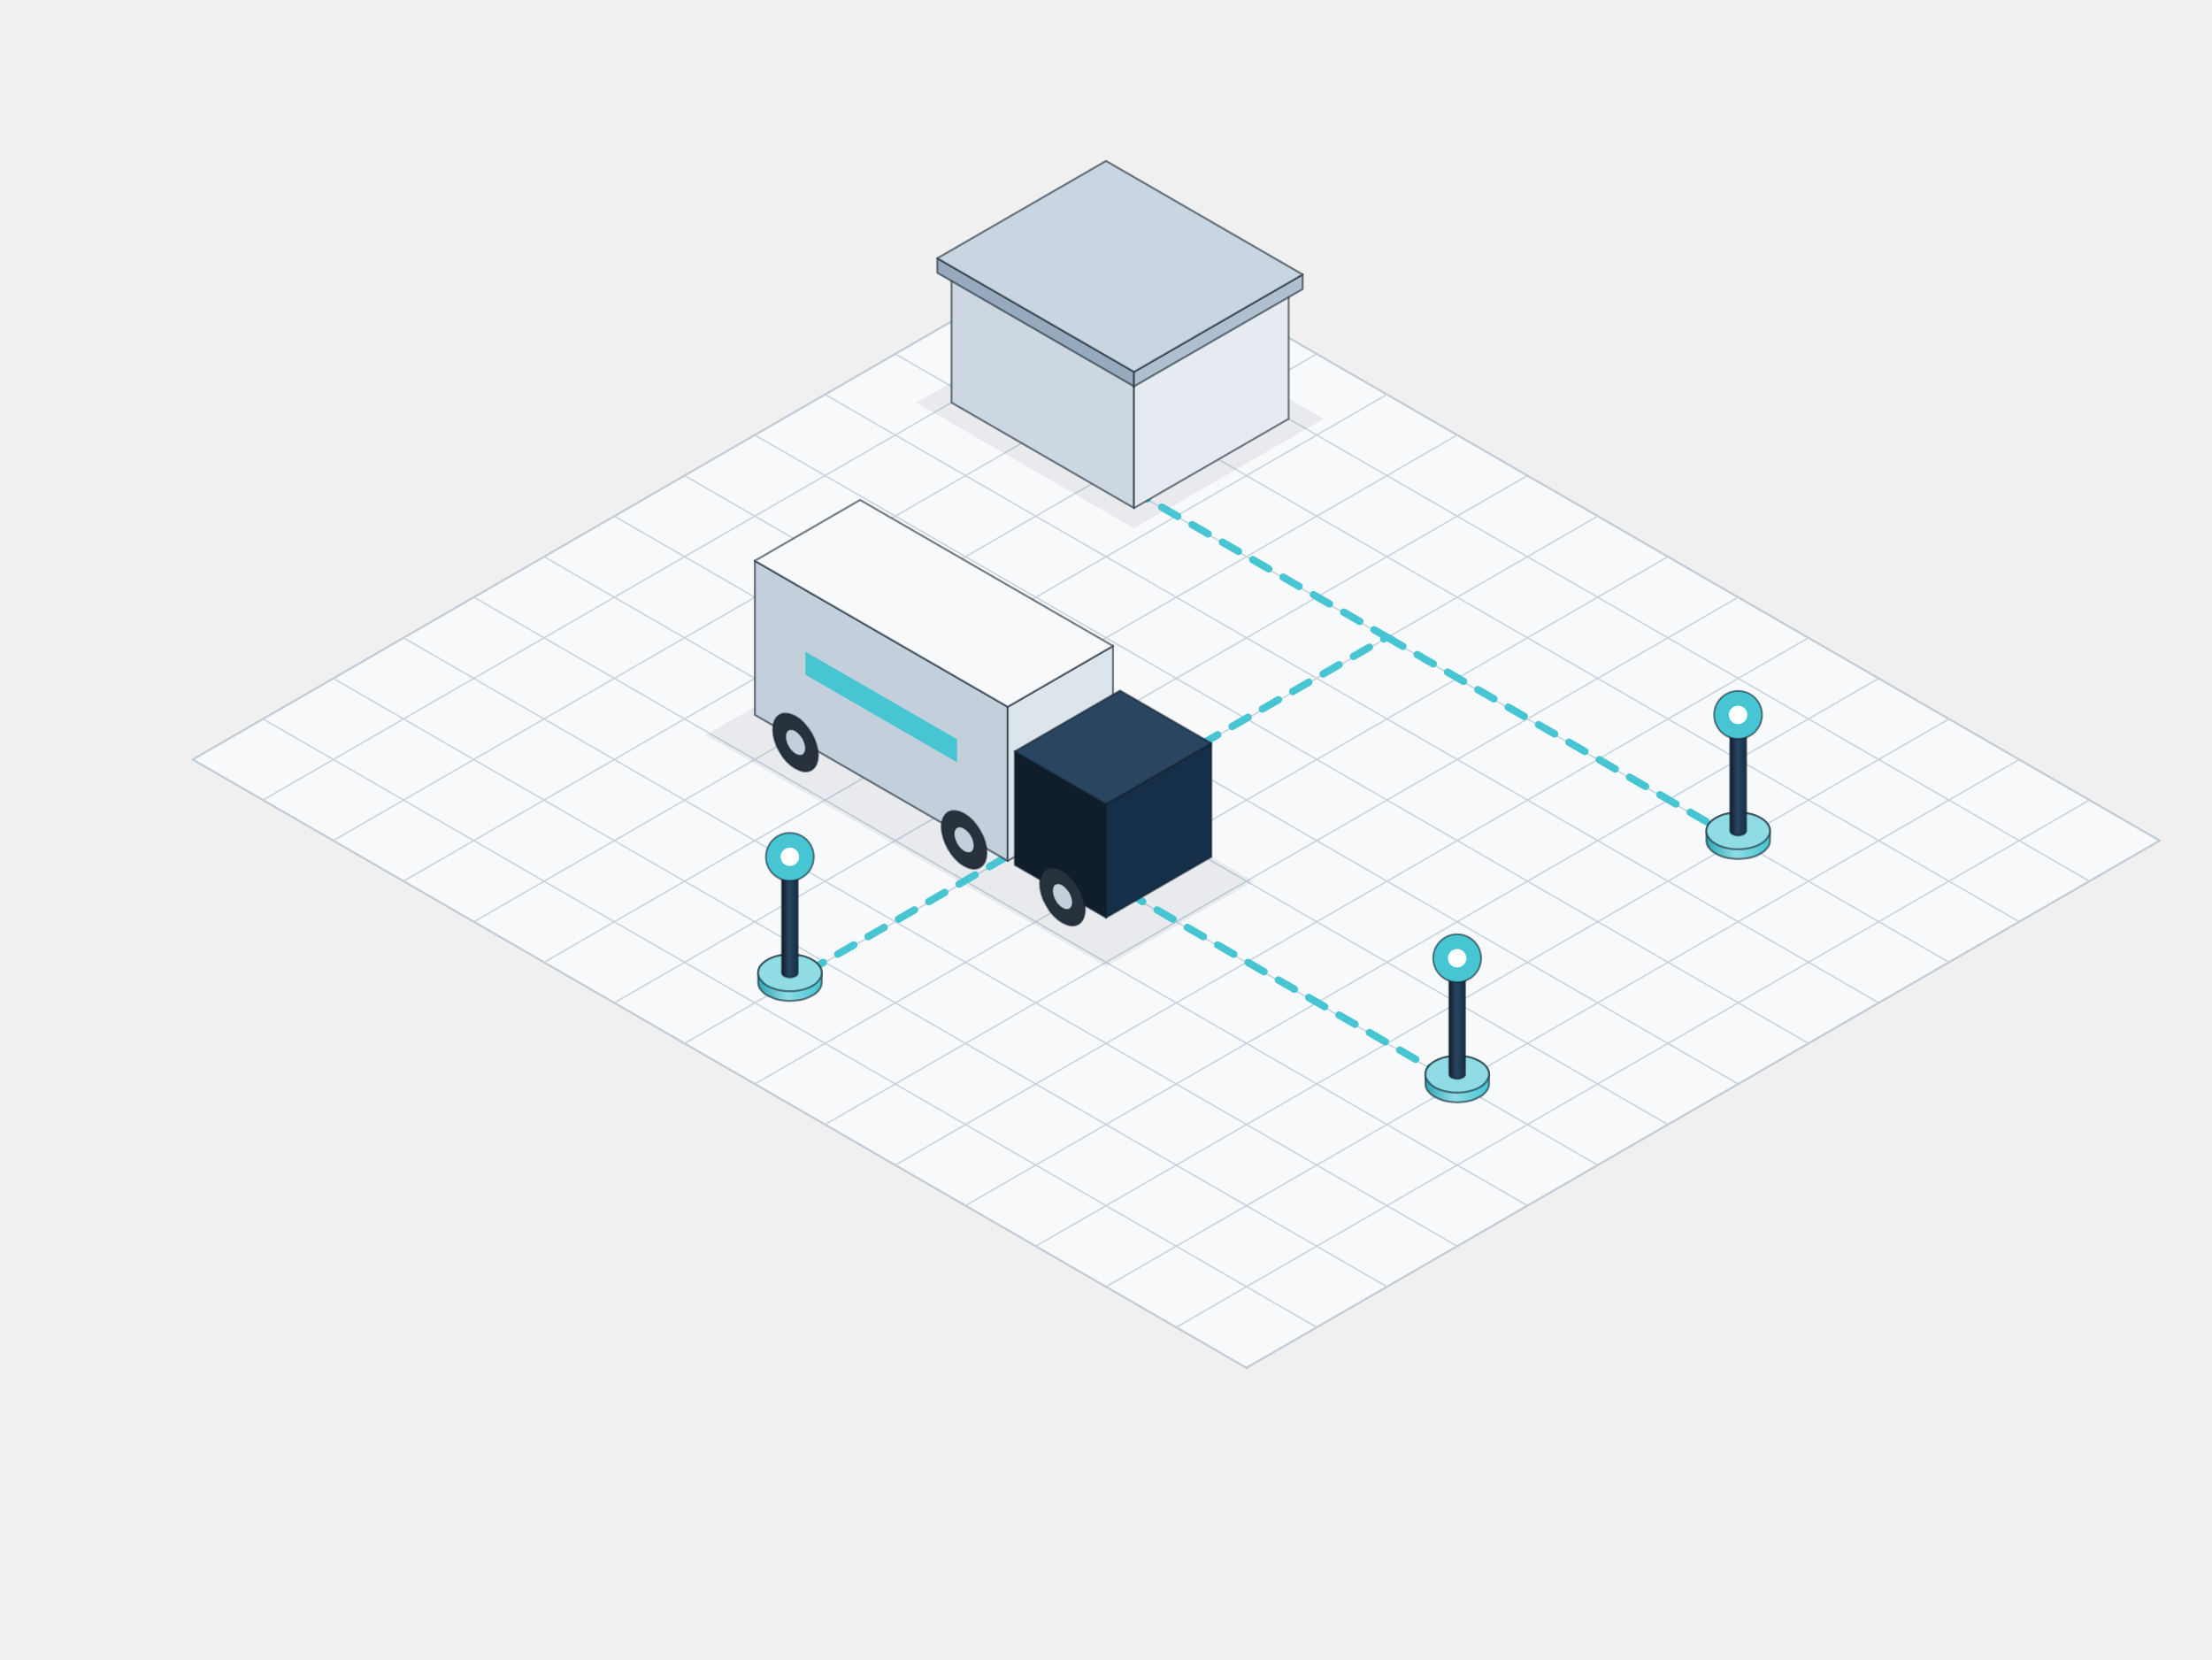
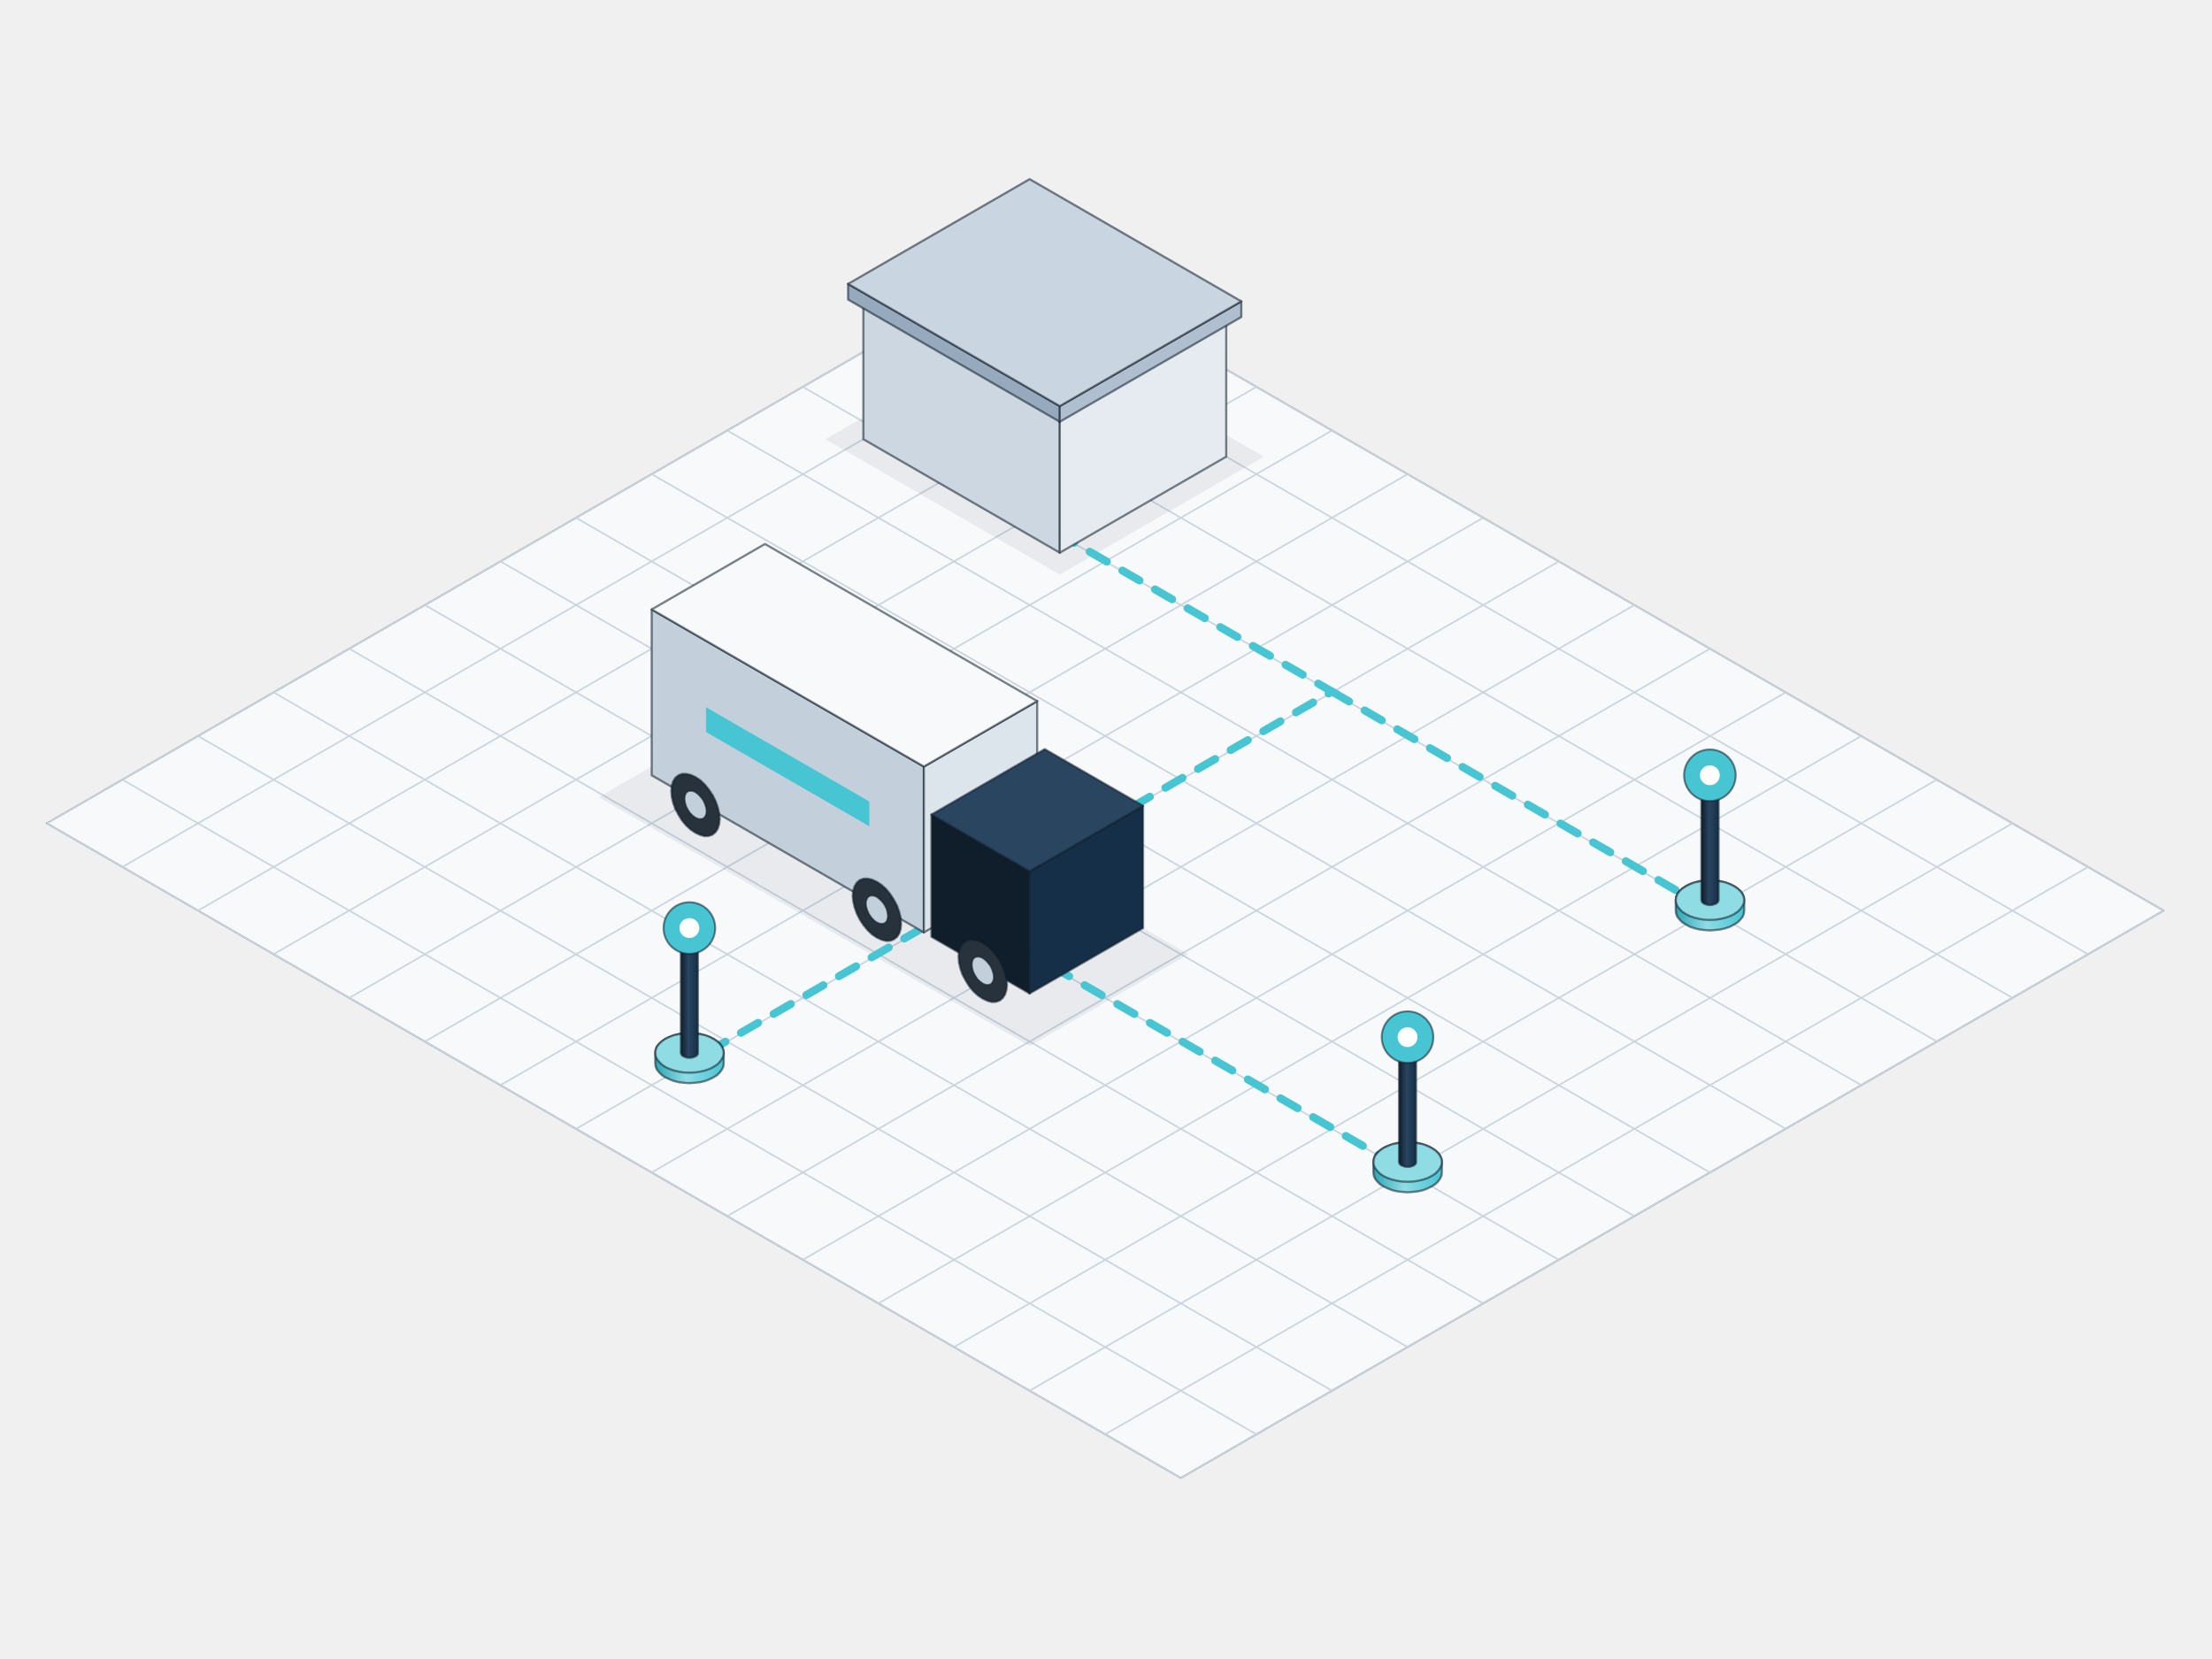
- <svg xmlns="http://www.w3.org/2000/svg" viewBox="0 0 1200 900" role="img" aria-label="Conceptual illustration: a delivery truck on distribution routes between locations">
+ <svg xmlns="http://www.w3.org/2000/svg" viewBox="81 -3 1115 836" role="img" aria-label="Conceptual illustration: a delivery truck on distribution routes between locations">
  <defs>
    <linearGradient id="cyl-steel" x1="0" x2="1">
      <stop offset="0" stop-color="#C3CFDB" />
      <stop offset="0.45" stop-color="#F7F9FB" />
      <stop offset="1" stop-color="#DCE4EC" />
    </linearGradient>
    <linearGradient id="cyl-blue" x1="0" x2="1">
      <stop offset="0" stop-color="#1E5287" />
      <stop offset="0.45" stop-color="#4F8FC6" />
      <stop offset="1" stop-color="#2868A0" />
    </linearGradient>
    <linearGradient id="cyl-navy" x1="0" x2="1">
      <stop offset="0" stop-color="#101D2B" />
      <stop offset="0.45" stop-color="#2A4560" />
      <stop offset="1" stop-color="#152F48" />
    </linearGradient>
    <linearGradient id="cyl-pallet" x1="0" x2="1">
      <stop offset="0" stop-color="#BBB29E" />
      <stop offset="0.45" stop-color="#E9E3D6" />
      <stop offset="1" stop-color="#D3CBB9" />
    </linearGradient>
    <linearGradient id="cyl-sack" x1="0" x2="1">
      <stop offset="0" stop-color="#DCE3EA" />
      <stop offset="0.45" stop-color="#FFFFFF" />
      <stop offset="1" stop-color="#EEF2F6" />
    </linearGradient>
    <linearGradient id="cyl-wall" x1="0" x2="1">
      <stop offset="0" stop-color="#CCD7E1" />
      <stop offset="0.45" stop-color="#F2F5F8" />
      <stop offset="1" stop-color="#E5EBF0" />
    </linearGradient>
    <linearGradient id="cyl-roof" x1="0" x2="1">
      <stop offset="0" stop-color="#97AABD" />
      <stop offset="0.45" stop-color="#C9D5E0" />
      <stop offset="1" stop-color="#AFBFCF" />
    </linearGradient>
    <linearGradient id="cyl-cyan" x1="0" x2="1">
      <stop offset="0" stop-color="#2FA6B4" />
      <stop offset="0.45" stop-color="#8FDCE5" />
      <stop offset="1" stop-color="#47C5D3" />
    </linearGradient>
    <linearGradient id="cyl-bench" x1="0" x2="1">
      <stop offset="0" stop-color="#AEBCCB" />
      <stop offset="0.45" stop-color="#E5EBF0" />
      <stop offset="1" stop-color="#C9D4DF" />
    </linearGradient>
    <linearGradient id="cyl-screen" x1="0" x2="1">
      <stop offset="0" stop-color="#0B1622" />
      <stop offset="0.45" stop-color="#152F48" />
      <stop offset="1" stop-color="#101D2B" />
    </linearGradient>
    <marker id="arrow" viewBox="0 0 10 10" refX="6" refY="5" markerWidth="5" markerHeight="5" orient="auto-start-reverse">
      <path d="M0,0 L10,5 L0,10 z" fill="#47C5D3" />
    </marker>
  </defs>
  <path d="M600.0,126.0 L1171.6,456.0 L676.2,742.0 L104.6,412.0 Z" fill="#F7F9FB" stroke="#101D2B" stroke-width="0.8" stroke-opacity="0.55" stroke-linejoin="round" />
  <g stroke="#C9D4DF" stroke-width="0.8">
    <line x1="600.0" y1="126.0" x2="104.6" y2="412.0" />
    <line x1="638.1" y1="148.0" x2="142.7" y2="434.0" />
    <line x1="676.2" y1="170.0" x2="180.8" y2="456.0" />
    <line x1="714.3" y1="192.0" x2="218.9" y2="478.0" />
    <line x1="752.4" y1="214.0" x2="257.1" y2="500.0" />
    <line x1="790.5" y1="236.0" x2="295.2" y2="522.0" />
    <line x1="828.6" y1="258.0" x2="333.3" y2="544.0" />
    <line x1="866.7" y1="280.0" x2="371.4" y2="566.0" />
    <line x1="904.8" y1="302.0" x2="409.5" y2="588.0" />
    <line x1="942.9" y1="324.0" x2="447.6" y2="610.0" />
    <line x1="981.1" y1="346.0" x2="485.7" y2="632.0" />
    <line x1="1019.2" y1="368.0" x2="523.8" y2="654.0" />
    <line x1="1057.3" y1="390.0" x2="561.9" y2="676.0" />
    <line x1="1095.4" y1="412.0" x2="600.0" y2="698.0" />
    <line x1="1133.5" y1="434.0" x2="638.1" y2="720.0" />
    <line x1="1171.6" y1="456.0" x2="676.2" y2="742.0" />
    <line x1="600.0" y1="126.0" x2="1171.6" y2="456.0" />
    <line x1="561.9" y1="148.0" x2="1133.5" y2="478.0" />
    <line x1="523.8" y1="170.0" x2="1095.4" y2="500.0" />
    <line x1="485.7" y1="192.0" x2="1057.3" y2="522.0" />
    <line x1="447.6" y1="214.0" x2="1019.2" y2="544.0" />
    <line x1="409.5" y1="236.0" x2="981.1" y2="566.0" />
    <line x1="371.4" y1="258.0" x2="942.9" y2="588.0" />
    <line x1="333.3" y1="280.0" x2="904.8" y2="610.0" />
    <line x1="295.2" y1="302.0" x2="866.7" y2="632.0" />
    <line x1="257.1" y1="324.0" x2="828.6" y2="654.0" />
    <line x1="218.9" y1="346.0" x2="790.5" y2="676.0" />
    <line x1="180.8" y1="368.0" x2="752.4" y2="698.0" />
    <line x1="142.7" y1="390.0" x2="714.3" y2="720.0" />
    <line x1="104.6" y1="412.0" x2="676.2" y2="742.0" />
  </g>
  <path d="M600.0,159.0 L718.1,227.2 L615.2,286.6 L497.1,218.4 Z" fill="#101D2B" fill-opacity="0.07" />
  <path d="M462.8,352.6 L680.0,478.0 L600.0,524.2 L382.8,398.8 Z" fill="#101D2B" fill-opacity="0.07" />
  <path d="M580.9,246.6 L752.4,345.6 L561.9,455.6 L790.5,587.6" fill="none" stroke="#47C5D3" stroke-width="4" stroke-dasharray="10 9" stroke-linecap="round" />
  <path d="M561.9,455.6 L428.5,532.6" fill="none" stroke="#47C5D3" stroke-width="4" stroke-dasharray="10 9" stroke-linecap="round" />
  <path d="M752.4,345.6 L942.9,455.6" fill="none" stroke="#47C5D3" stroke-width="4" stroke-dasharray="10 9" stroke-linecap="round" />
  <polygon points="516.2,218.4 615.2,275.6 615.2,205.2 516.2,148.0" fill="#CCD7E1" stroke="#101D2B" stroke-width="1.1" stroke-opacity="0.55" stroke-linejoin="round" />
  <polygon points="699.1,227.2 615.2,275.6 615.2,205.2 699.1,156.8" fill="#E5EBF0" stroke="#101D2B" stroke-width="1.1" stroke-opacity="0.55" stroke-linejoin="round" />
  <polygon points="600.0,99.6 699.1,156.8 615.2,205.2 516.2,148.0" fill="#F2F5F8" stroke="#101D2B" stroke-width="1.1" stroke-opacity="0.55" stroke-linejoin="round" />
  <polygon points="508.5,148.0 615.2,209.6 615.2,201.7 508.5,140.1" fill="#97AABD" stroke="#101D2B" stroke-width="1.1" stroke-opacity="0.55" stroke-linejoin="round" />
  <polygon points="706.7,156.8 615.2,209.6 615.2,201.7 706.7,148.9" fill="#AFBFCF" stroke="#101D2B" stroke-width="1.1" stroke-opacity="0.55" stroke-linejoin="round" />
  <polygon points="600.0,87.3 706.7,148.9 615.2,201.7 508.5,140.1" fill="#C9D5E0" stroke="#101D2B" stroke-width="1.1" stroke-opacity="0.55" stroke-linejoin="round" />
  <polygon points="409.5,387.8 546.7,467.0 546.7,383.4 409.5,304.2" fill="#C3CFDB" stroke="#101D2B" stroke-width="1.1" stroke-opacity="0.55" stroke-linejoin="round" />
  <polygon points="603.8,434.0 546.7,467.0 546.7,383.4 603.8,350.4" fill="#DCE4EC" stroke="#101D2B" stroke-width="1.1" stroke-opacity="0.55" stroke-linejoin="round" />
  <polygon points="466.6,271.2 603.8,350.4 546.7,383.4 409.5,304.2" fill="#F7F9FB" stroke="#101D2B" stroke-width="1.1" stroke-opacity="0.55" stroke-linejoin="round" />
  <polygon points="436.9,366.0 519.2,413.5 519.2,401.0 436.9,353.5" fill="#47C5D3" />
  <path d="M925.7,450.7 L925.9,449.2 L926.5,447.6 L927.6,446.2 L929.0,444.9 L930.8,443.7 L932.8,442.7 L935.1,441.9 L937.6,441.2 L940.2,440.9 L943.0,440.8 L945.6,440.9 L948.3,441.2 L950.8,441.9 L953.1,442.7 L955.1,443.7 L956.9,444.9 L958.3,446.2 L959.4,447.6 L960.0,449.2 L960.2,450.7 L960.2,456.0 L960.0,457.6 L959.4,459.1 L958.3,460.5 L956.9,461.9 L955.1,463.0 L953.1,464.1 L950.8,464.9 L948.3,465.5 L945.6,465.8 L943.0,466.0 L940.2,465.8 L937.6,465.5 L935.1,464.9 L932.8,464.1 L930.8,463.0 L929.0,461.9 L927.6,460.5 L926.5,459.1 L925.9,457.6 L925.7,456.0 Z" fill="url(#cyl-cyan)" stroke="#101D2B" stroke-width="1.1" stroke-opacity="0.55" />
  <path d="M955.1,457.8 L953.1,458.8 L950.8,459.6 L948.3,460.2 L945.6,460.6 L942.9,460.7 L940.2,460.6 L937.6,460.2 L935.1,459.6 L932.8,458.8 L930.8,457.8 L929.0,456.6 L927.6,455.2 L926.5,453.8 L925.9,452.3 L925.7,450.7 L925.9,449.2 L926.5,447.6 L927.6,446.2 L929.0,444.9 L930.8,443.7 L932.8,442.7 L935.1,441.8 L937.6,441.3 L940.2,440.9 L942.9,440.8 L945.6,440.9 L948.3,441.3 L950.8,441.8 L953.1,442.7 L955.1,443.7 L956.9,444.9 L958.3,446.2 L959.3,447.6 L960.0,449.2 L960.2,450.7 L960.0,452.3 L959.3,453.8 L958.3,455.2 L956.9,456.6 Z" fill="#8FDCE5" stroke="#101D2B" stroke-width="1.1" stroke-opacity="0.55" />
  <path d="M938.6,397.9 L938.7,397.5 L938.9,397.1 L939.1,396.8 L939.5,396.5 L939.9,396.2 L940.4,395.9 L941.0,395.7 L941.6,395.6 L942.3,395.5 L943.0,395.4 L943.6,395.5 L944.3,395.6 L944.9,395.7 L945.5,395.9 L946.0,396.2 L946.4,396.5 L946.8,396.8 L947.0,397.1 L947.2,397.5 L947.3,397.9 L947.3,450.7 L947.2,451.1 L947.0,451.5 L946.8,451.9 L946.4,452.2 L946.0,452.5 L945.5,452.7 L944.9,452.9 L944.3,453.1 L943.6,453.2 L943.0,453.2 L942.3,453.2 L941.6,453.1 L941.0,452.9 L940.4,452.7 L939.9,452.5 L939.5,452.2 L939.1,451.9 L938.9,451.5 L938.7,451.1 L938.6,450.7 Z" fill="url(#cyl-navy)" stroke="#101D2B" stroke-width="1.1" stroke-opacity="0.55" />
  <path d="M946.0,399.7 L945.5,399.9 L944.9,400.1 L944.3,400.3 L943.6,400.4 L942.9,400.4 L942.3,400.4 L941.6,400.3 L941.0,400.1 L940.4,399.9 L939.9,399.7 L939.5,399.4 L939.1,399.0 L938.8,398.7 L938.7,398.3 L938.6,397.9 L938.7,397.5 L938.8,397.2 L939.1,396.8 L939.5,396.5 L939.9,396.2 L940.4,395.9 L941.0,395.7 L941.6,395.6 L942.3,395.5 L942.9,395.4 L943.6,395.5 L944.3,395.6 L944.9,395.7 L945.5,395.9 L946.0,396.2 L946.4,396.5 L946.8,396.8 L947.0,397.2 L947.2,397.5 L947.3,397.9 L947.2,398.3 L947.0,398.7 L946.8,399.0 L946.4,399.4 Z" fill="#2A4560" stroke="#101D2B" stroke-width="1.1" stroke-opacity="0.55" />
  <path d="M443.8,409.8 L443.5,406.9 L442.8,403.9 L441.7,400.8 L440.2,397.8 L438.3,395.0 L436.2,392.4 L434.0,390.3 L431.6,388.7 L429.2,387.6 L426.9,387.1 L424.8,387.1 L423.0,387.8 L421.4,389.1 L420.3,390.9 L419.6,393.1 L419.4,395.7 L419.6,398.6 L420.3,401.6 L421.4,404.7 L423.0,407.7 L424.8,410.6 L426.9,413.1 L429.2,415.2 L431.6,416.8 L434.0,417.9 L436.2,418.5 L438.3,418.4 L440.2,417.7 L441.7,416.4 L442.8,414.7 L443.5,412.4 Z" fill="#27323C" stroke="#101D2B" stroke-width="1.1" stroke-opacity="0.55" stroke-linejoin="round" />
  <path d="M437.1,405.9 L436.9,404.2 L436.3,402.3 L435.5,400.5 L434.3,398.9 L433.0,397.5 L431.6,396.4 L430.2,395.8 L428.8,395.7 L427.7,396.0 L426.8,396.8 L426.3,398.1 L426.1,399.6 L426.3,401.3 L426.8,403.2 L427.7,405.0 L428.8,406.7 L430.2,408.1 L431.6,409.1 L433.0,409.7 L434.3,409.8 L435.5,409.5 L436.3,408.7 L436.9,407.5 Z" fill="#C3CFDB" stroke="#101D2B" stroke-width="0.8" stroke-opacity="0.55" stroke-linejoin="round" />
  <polygon points="550.5,469.2 600.0,497.8 600.0,436.2 550.5,407.6" fill="#101D2B" stroke="#101D2B" stroke-width="1.1" stroke-opacity="0.55" stroke-linejoin="round" />
  <polygon points="657.2,464.8 600.0,497.8 600.0,436.2 657.2,403.2" fill="#152F48" stroke="#101D2B" stroke-width="1.1" stroke-opacity="0.55" stroke-linejoin="round" />
  <polygon points="607.6,374.6 657.2,403.2 600.0,436.2 550.5,407.6" fill="#2A4560" stroke="#101D2B" stroke-width="1.1" stroke-opacity="0.55" stroke-linejoin="round" />
  <circle cx="942.9" cy="387.8" r="13" fill="#47C5D3" stroke="#101D2B" stroke-opacity="0.55" />
  <circle cx="942.9" cy="387.8" r="5" fill="#fff" />
  <path d="M535.2,462.6 L535.0,459.7 L534.3,456.7 L533.2,453.6 L531.6,450.6 L529.8,447.8 L527.7,445.2 L525.4,443.1 L523.0,441.5 L520.6,440.4 L518.4,439.9 L516.3,439.9 L514.4,440.6 L512.9,441.9 L511.8,443.7 L511.1,445.9 L510.8,448.5 L511.1,451.4 L511.8,454.4 L512.9,457.5 L514.4,460.5 L516.3,463.4 L518.4,465.9 L520.6,468.0 L523.0,469.6 L525.4,470.7 L527.7,471.3 L529.8,471.2 L531.6,470.5 L533.2,469.2 L534.3,467.5 L535.0,465.2 Z" fill="#27323C" stroke="#101D2B" stroke-width="1.1" stroke-opacity="0.55" stroke-linejoin="round" />
  <path d="M528.5,458.7 L528.3,457.0 L527.8,455.1 L526.9,453.3 L525.8,451.7 L524.4,450.3 L523.0,449.2 L521.6,448.6 L520.3,448.5 L519.1,448.8 L518.3,449.6 L517.7,450.9 L517.5,452.4 L517.7,454.1 L518.3,456.0 L519.1,457.8 L520.3,459.5 L521.6,460.9 L523.0,461.9 L524.4,462.5 L525.8,462.6 L526.9,462.3 L527.8,461.5 L528.3,460.3 Z" fill="#C3CFDB" stroke="#101D2B" stroke-width="0.8" stroke-opacity="0.55" stroke-linejoin="round" />
  <path d="M411.3,527.7 L411.5,526.2 L412.1,524.6 L413.2,523.2 L414.6,521.9 L416.3,520.7 L418.4,519.7 L420.7,518.9 L423.2,518.2 L425.8,517.9 L428.5,517.8 L431.2,517.9 L433.9,518.2 L436.4,518.9 L438.7,519.7 L440.7,520.7 L442.5,521.9 L443.9,523.2 L444.9,524.6 L445.6,526.2 L445.8,527.7 L445.8,533.0 L445.6,534.6 L444.9,536.1 L443.9,537.5 L442.5,538.9 L440.7,540.0 L438.7,541.0 L436.4,541.9 L433.9,542.5 L431.2,542.8 L428.5,543.0 L425.8,542.8 L423.2,542.5 L420.7,541.9 L418.4,541.0 L416.3,540.0 L414.6,538.9 L413.2,537.5 L412.1,536.1 L411.5,534.6 L411.3,533.0 Z" fill="url(#cyl-cyan)" stroke="#101D2B" stroke-width="1.1" stroke-opacity="0.55" />
  <path d="M440.7,534.8 L438.7,535.8 L436.4,536.6 L433.9,537.2 L431.2,537.6 L428.5,537.7 L425.8,537.6 L423.2,537.2 L420.7,536.6 L418.4,535.8 L416.3,534.8 L414.6,533.6 L413.2,532.2 L412.1,530.8 L411.5,529.3 L411.3,527.7 L411.5,526.2 L412.1,524.6 L413.2,523.2 L414.6,521.9 L416.3,520.7 L418.4,519.7 L420.7,518.8 L423.2,518.3 L425.8,517.9 L428.5,517.8 L431.2,517.9 L433.9,518.3 L436.4,518.8 L438.7,519.7 L440.7,520.7 L442.5,521.9 L443.9,523.2 L444.9,524.6 L445.6,526.2 L445.8,527.7 L445.6,529.3 L444.9,530.8 L443.9,532.2 L442.5,533.6 Z" fill="#8FDCE5" stroke="#101D2B" stroke-width="1.1" stroke-opacity="0.55" />
  <path d="M424.2,474.9 L424.3,474.5 L424.4,474.1 L424.7,473.8 L425.0,473.5 L425.5,473.2 L426.0,472.9 L426.6,472.7 L427.2,472.6 L427.9,472.5 L428.5,472.4 L429.2,472.5 L429.9,472.6 L430.5,472.7 L431.1,472.9 L431.6,473.2 L432.0,473.5 L432.4,473.8 L432.6,474.1 L432.8,474.5 L432.8,474.9 L432.8,527.7 L432.8,528.1 L432.6,528.5 L432.4,528.9 L432.0,529.2 L431.6,529.5 L431.1,529.7 L430.5,529.9 L429.9,530.1 L429.2,530.2 L428.5,530.2 L427.9,530.2 L427.2,530.1 L426.6,529.9 L426.0,529.7 L425.5,529.5 L425.0,529.2 L424.7,528.9 L424.4,528.5 L424.3,528.1 L424.2,527.7 Z" fill="url(#cyl-navy)" stroke="#101D2B" stroke-width="1.1" stroke-opacity="0.55" />
  <path d="M431.6,476.7 L431.1,476.9 L430.5,477.1 L429.9,477.3 L429.2,477.4 L428.5,477.4 L427.9,477.4 L427.2,477.3 L426.6,477.1 L426.0,476.9 L425.5,476.7 L425.0,476.4 L424.7,476.0 L424.4,475.7 L424.3,475.3 L424.2,474.9 L424.3,474.5 L424.4,474.2 L424.7,473.8 L425.0,473.5 L425.5,473.2 L426.0,472.9 L426.6,472.7 L427.2,472.6 L427.9,472.5 L428.5,472.4 L429.2,472.5 L429.9,472.6 L430.5,472.7 L431.1,472.9 L431.6,473.2 L432.0,473.5 L432.4,473.8 L432.6,474.2 L432.8,474.5 L432.8,474.9 L432.8,475.3 L432.6,475.7 L432.4,476.0 L432.0,476.4 Z" fill="#2A4560" stroke="#101D2B" stroke-width="1.1" stroke-opacity="0.55" />
  <path d="M588.6,493.4 L588.3,490.5 L587.6,487.5 L586.5,484.4 L585.0,481.4 L583.1,478.6 L581.0,476.0 L578.8,473.9 L576.4,472.3 L574.0,471.2 L571.7,470.7 L569.6,470.7 L567.8,471.4 L566.2,472.7 L565.1,474.5 L564.4,476.7 L564.2,479.3 L564.4,482.2 L565.1,485.2 L566.2,488.3 L567.8,491.3 L569.6,494.2 L571.7,496.7 L574.0,498.8 L576.4,500.4 L578.8,501.5 L581.0,502.1 L583.1,502.0 L585.0,501.3 L586.5,500.0 L587.6,498.3 L588.3,496.0 Z" fill="#27323C" stroke="#101D2B" stroke-width="1.1" stroke-opacity="0.55" stroke-linejoin="round" />
  <path d="M581.9,489.5 L581.7,487.8 L581.1,485.9 L580.3,484.1 L579.1,482.5 L577.8,481.1 L576.4,480.0 L575.0,479.4 L573.6,479.3 L572.5,479.6 L571.6,480.4 L571.1,481.7 L570.9,483.2 L571.1,484.9 L571.6,486.8 L572.5,488.6 L573.6,490.3 L575.0,491.7 L576.4,492.7 L577.8,493.3 L579.1,493.4 L580.3,493.1 L581.1,492.3 L581.7,491.1 Z" fill="#C3CFDB" stroke="#101D2B" stroke-width="0.8" stroke-opacity="0.55" stroke-linejoin="round" />
  <circle cx="428.5" cy="464.8" r="13" fill="#47C5D3" stroke="#101D2B" stroke-opacity="0.55" />
  <circle cx="428.5" cy="464.8" r="5" fill="#fff" />
  <path d="M773.3,582.7 L773.5,581.2 L774.1,579.6 L775.2,578.2 L776.6,576.9 L778.3,575.7 L780.4,574.7 L782.7,573.9 L785.2,573.2 L787.8,572.9 L790.5,572.8 L793.2,572.9 L795.9,573.2 L798.4,573.9 L800.7,574.7 L802.7,575.7 L804.5,576.9 L805.9,578.2 L806.9,579.6 L807.6,581.2 L807.8,582.7 L807.8,588.0 L807.6,589.6 L806.9,591.1 L805.9,592.5 L804.5,593.9 L802.7,595.0 L800.7,596.0 L798.4,596.9 L795.9,597.5 L793.2,597.8 L790.5,598.0 L787.8,597.8 L785.2,597.5 L782.7,596.9 L780.4,596.0 L778.3,595.0 L776.6,593.9 L775.2,592.5 L774.1,591.1 L773.5,589.6 L773.3,588.0 Z" fill="url(#cyl-cyan)" stroke="#101D2B" stroke-width="1.1" stroke-opacity="0.55" />
  <path d="M802.7,589.8 L800.7,590.8 L798.4,591.6 L795.9,592.2 L793.2,592.6 L790.5,592.7 L787.8,592.6 L785.2,592.2 L782.7,591.6 L780.4,590.8 L778.3,589.8 L776.6,588.6 L775.2,587.2 L774.1,585.8 L773.5,584.3 L773.3,582.7 L773.5,581.2 L774.1,579.6 L775.2,578.2 L776.6,576.9 L778.3,575.7 L780.4,574.7 L782.7,573.8 L785.2,573.3 L787.8,572.9 L790.5,572.8 L793.2,572.9 L795.9,573.3 L798.4,573.8 L800.7,574.7 L802.7,575.7 L804.5,576.9 L805.9,578.2 L806.9,579.6 L807.6,581.2 L807.8,582.7 L807.6,584.3 L806.9,585.8 L805.9,587.2 L804.5,588.6 Z" fill="#8FDCE5" stroke="#101D2B" stroke-width="1.1" stroke-opacity="0.55" />
  <path d="M786.2,529.9 L786.3,529.5 L786.4,529.1 L786.7,528.8 L787.0,528.5 L787.5,528.2 L788.0,527.9 L788.6,527.7 L789.2,527.5 L789.9,527.5 L790.5,527.4 L791.2,527.5 L791.9,527.5 L792.5,527.7 L793.1,527.9 L793.6,528.2 L794.0,528.5 L794.4,528.8 L794.6,529.1 L794.8,529.5 L794.8,529.9 L794.8,582.7 L794.8,583.1 L794.6,583.5 L794.4,583.9 L794.0,584.2 L793.6,584.5 L793.1,584.7 L792.5,584.9 L791.9,585.1 L791.2,585.2 L790.5,585.2 L789.9,585.2 L789.2,585.1 L788.6,584.9 L788.0,584.7 L787.5,584.5 L787.0,584.2 L786.7,583.9 L786.4,583.5 L786.3,583.1 L786.2,582.7 Z" fill="url(#cyl-navy)" stroke="#101D2B" stroke-width="1.1" stroke-opacity="0.55" />
  <path d="M793.6,531.7 L793.1,531.9 L792.5,532.1 L791.9,532.3 L791.2,532.4 L790.5,532.4 L789.9,532.4 L789.2,532.3 L788.6,532.1 L788.0,531.9 L787.5,531.7 L787.0,531.4 L786.7,531.0 L786.4,530.7 L786.3,530.3 L786.2,529.9 L786.3,529.5 L786.4,529.2 L786.7,528.8 L787.0,528.5 L787.5,528.2 L788.0,527.9 L788.6,527.7 L789.2,527.6 L789.9,527.5 L790.5,527.4 L791.2,527.5 L791.9,527.6 L792.5,527.7 L793.1,527.9 L793.6,528.2 L794.0,528.5 L794.4,528.8 L794.6,529.2 L794.8,529.5 L794.8,529.9 L794.8,530.3 L794.6,530.7 L794.4,531.0 L794.0,531.4 Z" fill="#2A4560" stroke="#101D2B" stroke-width="1.1" stroke-opacity="0.55" />
  <circle cx="790.5" cy="519.8" r="13" fill="#47C5D3" stroke="#101D2B" stroke-opacity="0.55" />
  <circle cx="790.5" cy="519.8" r="5" fill="#fff" />
</svg>
